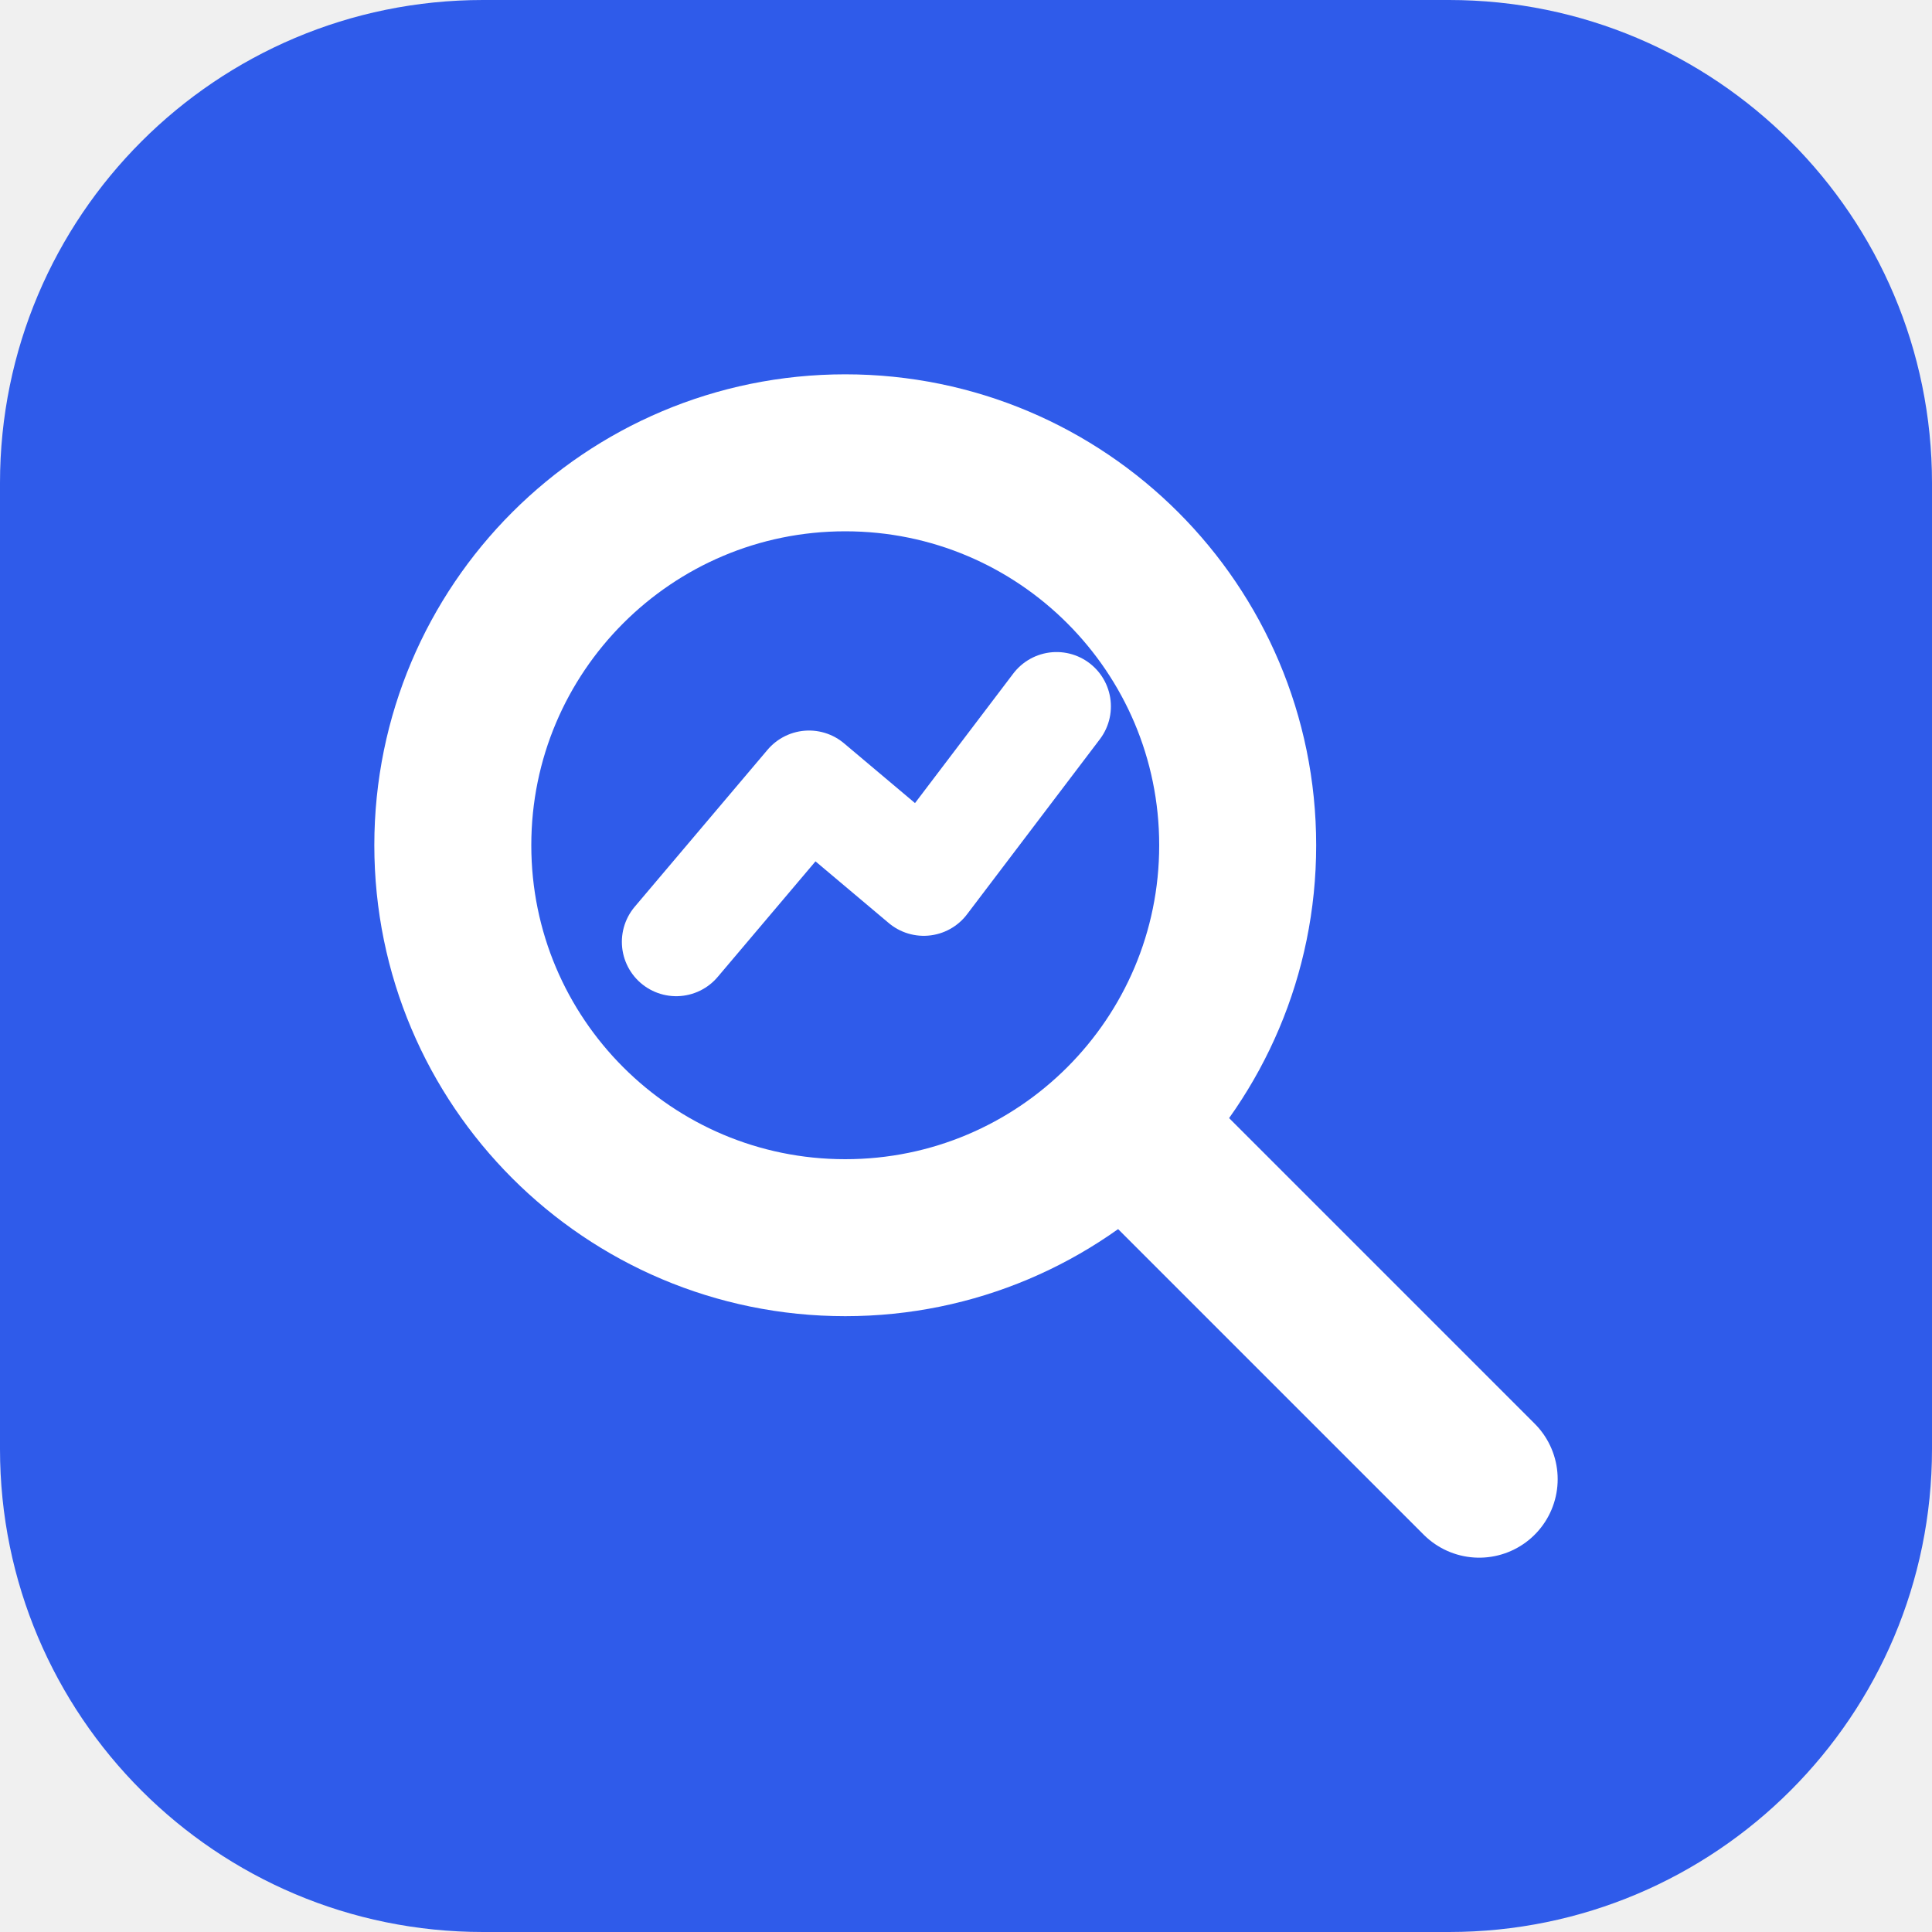
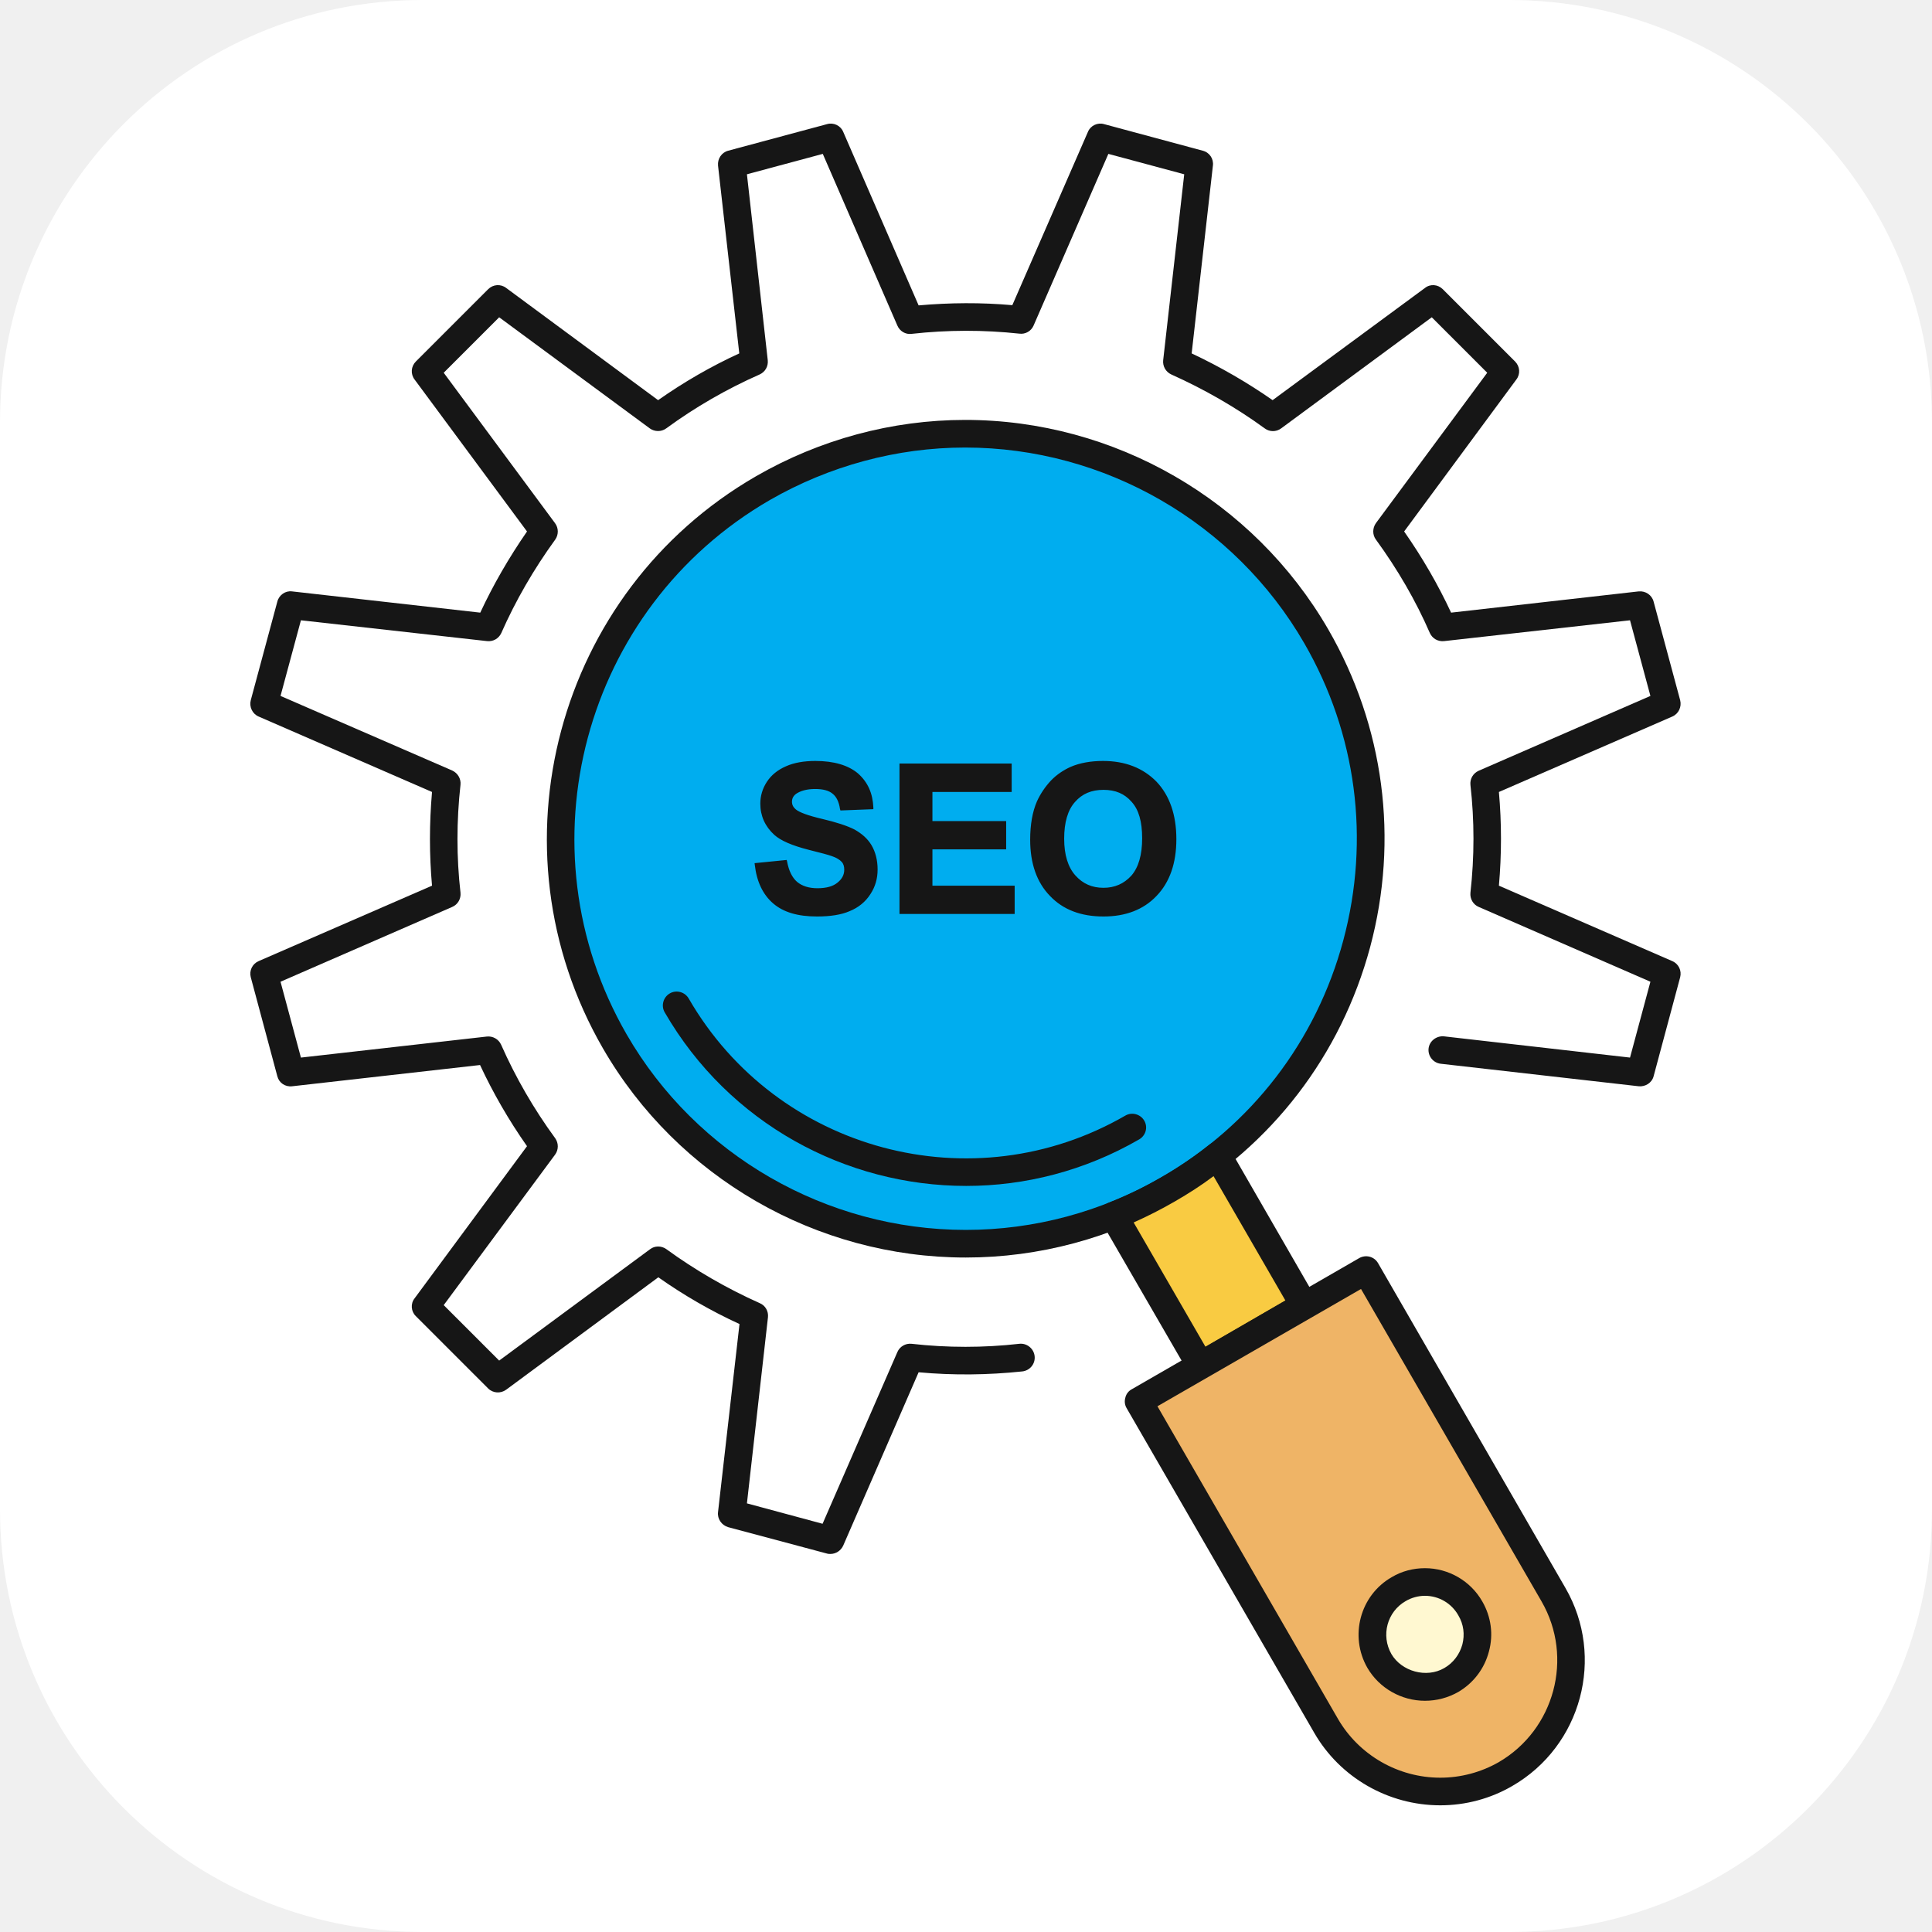
- <svg xmlns="http://www.w3.org/2000/svg" viewBox="0 0 32 32">
-   <rect width="32" height="32" rx="8" fill="#2f5bea" />
-   <circle cx="14" cy="14" r="6.5" fill="none" stroke="#fff" stroke-width="2.6" />
-   <path d="m19 19 5.5 5.5" stroke="#fff" stroke-width="2.6" stroke-linecap="round" />
-   <path d="M11.2 15.6 13.4 13l1.9 1.6 2.2-2.9" fill="none" stroke="#fff" stroke-width="1.8" stroke-linecap="round" stroke-linejoin="round" />
+ <svg xmlns="http://www.w3.org/2000/svg" width="64" height="64" viewBox="0 0 64 64">
+   <rect width="64" height="64" rx="14" fill="#fff" />
+   <svg x="3" y="3" width="58" height="58" viewBox="358.9 139.2 82.4 82.4">
+     <path fill="#161616" d="M393.72 208.07C393.67 208.07 393.61 208.07 393.55 208.05L388.91 206.81C388.6 206.72 388.39 206.42 388.43 206.1L389.44 197.25C388.09 196.63 386.81 195.89 385.62 195.05L378.46 200.34C378.2 200.53 377.84 200.51 377.61 200.28L374.21 196.88C373.98 196.66 373.95 196.29 374.15 196.04L379.44 188.88C378.59 187.67 377.85 186.39 377.23 185.06L368.39 186.06C368.06 186.1 367.77 185.9 367.69 185.59L366.44 180.93C366.36 180.62 366.51 180.3 366.81 180.17L374.97 176.62C374.84 175.17 374.84 173.69 374.97 172.21L366.81 168.66C366.51 168.53 366.36 168.2 366.44 167.89L367.69 163.25C367.77 162.94 368.07 162.73 368.38 162.77L377.24 163.77C377.85 162.46 378.59 161.18 379.44 159.95L374.15 152.8C373.95 152.54 373.98 152.18 374.21 151.95L377.61 148.55C377.84 148.32 378.2 148.29 378.46 148.49L385.61 153.77C386.82 152.92 388.1 152.18 389.43 151.57L388.43 142.73C388.4 142.41 388.6 142.11 388.91 142.03L393.56 140.78C393.87 140.69 394.2 140.85 394.32 141.14L397.87 149.31C399.35 149.18 400.82 149.17 402.28 149.3L405.84 141.14C405.96 140.85 406.29 140.69 406.6 140.78L411.24 142.03C411.56 142.11 411.76 142.41 411.72 142.73L410.72 151.57C412.06 152.2 413.34 152.94 414.53 153.77L421.7 148.49C421.95 148.29 422.31 148.32 422.54 148.55L425.94 151.95C426.17 152.18 426.2 152.54 426 152.8L420.72 159.95C421.58 161.18 422.32 162.46 422.93 163.77L431.76 162.77C432.08 162.74 432.38 162.94 432.46 163.25L433.71 167.89C433.79 168.2 433.64 168.53 433.34 168.66L425.18 172.21C425.31 173.67 425.31 175.15 425.18 176.62L433.34 180.17C433.64 180.3 433.79 180.62 433.71 180.93L432.46 185.59C432.38 185.9 432.07 186.09 431.76 186.06L422.44 185C422.09 184.96 421.83 184.64 421.87 184.28C421.91 183.93 422.24 183.68 422.59 183.71L431.35 184.71L432.31 181.14L424.23 177.62C423.97 177.51 423.81 177.24 423.84 176.95C424.03 175.26 424.03 173.55 423.84 171.88C423.81 171.6 423.96 171.33 424.23 171.21L432.31 167.69L431.35 164.13L422.6 165.11C422.31 165.14 422.05 164.99 421.93 164.73C421.27 163.21 420.41 161.73 419.39 160.33C419.22 160.1 419.23 159.79 419.39 159.56L424.63 152.48L422.02 149.87L414.93 155.1C414.7 155.27 414.39 155.27 414.16 155.1C412.8 154.11 411.32 153.26 409.76 152.56C409.5 152.44 409.35 152.17 409.38 151.89L410.37 143.14L406.8 142.18L403.28 150.26C403.17 150.52 402.89 150.68 402.61 150.64C400.94 150.46 399.24 150.46 397.54 150.65C397.25 150.69 396.98 150.52 396.87 150.26L393.36 142.18L389.79 143.14L390.77 151.89C390.8 152.18 390.65 152.44 390.39 152.56C388.85 153.24 387.37 154.09 385.99 155.1C385.76 155.27 385.44 155.26 385.22 155.1L378.13 149.87L375.52 152.48L380.76 159.56C380.93 159.79 380.93 160.1 380.77 160.33C379.76 161.72 378.9 163.21 378.23 164.73C378.11 164.99 377.85 165.14 377.56 165.11L368.8 164.13L367.84 167.69L375.92 171.2C376.18 171.32 376.34 171.59 376.31 171.87C376.12 173.58 376.12 175.29 376.31 176.95C376.34 177.24 376.18 177.51 375.92 177.62L367.84 181.14L368.8 184.71L377.55 183.72C377.83 183.69 378.1 183.84 378.22 184.1C378.9 185.64 379.76 187.13 380.77 188.51C380.93 188.74 380.93 189.05 380.76 189.28L375.52 196.36L378.13 198.97L385.23 193.73C385.45 193.56 385.76 193.56 385.99 193.72C387.35 194.71 388.83 195.57 390.4 196.27C390.66 196.38 390.81 196.65 390.78 196.93L389.79 205.69L393.35 206.65L396.87 198.57C396.98 198.31 397.25 198.15 397.54 198.18C399.22 198.37 400.93 198.37 402.61 198.18C402.96 198.14 403.29 198.4 403.33 198.76C403.37 199.12 403.11 199.44 402.75 199.48C401.14 199.65 399.5 199.67 397.87 199.52L394.32 207.68C394.21 207.92 393.97 208.07 393.72 208.07Z" />
+     <path fill="#00adef" d="M390.55 157.91C399.66 152.65 411.32 155.77 416.58 164.89C421.85 174 418.72 185.66 409.61 190.92C400.49 196.18 388.83 193.06 383.57 183.94C378.31 174.83 381.43 163.18 390.55 157.91Z" />
+     <path fill="#161616" d="M400.06 156C396.85 156 393.67 156.86 390.87 158.47C382.08 163.55 379.06 174.83 384.13 183.62C387.41 189.3 393.53 192.82 400.09 192.82C403.31 192.82 406.48 191.97 409.28 190.35C413.54 187.9 416.59 183.93 417.86 179.18C419.13 174.43 418.48 169.47 416.02 165.21C412.74 159.53 406.62 156 400.06 156ZM400.09 194.12C393.06 194.12 386.52 190.35 383.01 184.27C377.58 174.86 380.81 162.78 390.22 157.35C393.22 155.62 396.62 154.7 400.06 154.7C407.09 154.7 413.63 158.48 417.15 164.56C419.78 169.12 420.48 174.43 419.12 179.51C417.75 184.6 414.49 188.85 409.93 191.48C406.94 193.21 403.53 194.12 400.09 194.12Z" />
+     <path fill="#f9cb42" d="M411.95 189.32L416.02 196.38L411.13 199.21L407.05 192.15C407.93 191.81 408.77 191.4 409.61 190.92C410.44 190.44 411.22 189.91 411.95 189.32Z" />
+     <path fill="#161616" d="M407.99 192.47L411.37 198.32L415.13 196.14L411.75 190.29C411.18 190.72 410.57 191.11 409.93 191.48C409.29 191.85 408.64 192.18 407.99 192.47ZM411.13 199.86C411.07 199.86 411.02 199.85 410.96 199.84C410.8 199.79 410.65 199.68 410.57 199.53L406.49 192.48C406.4 192.31 406.38 192.11 406.44 191.94C406.5 191.76 406.64 191.61 406.82 191.54C407.65 191.22 408.47 190.82 409.28 190.35C410.09 189.89 410.85 189.37 411.54 188.82C411.69 188.7 411.88 188.65 412.07 188.69C412.25 188.72 412.42 188.84 412.51 189L416.58 196.06C416.76 196.37 416.65 196.76 416.34 196.94L411.46 199.77C411.36 199.83 411.24 199.86 411.13 199.86Z" />
+     <path fill="#efb466" d="M425.49 218.43L425.49 218.43C428.43 216.73 429.45 212.94 427.75 209.99L418.93 194.71L408.22 200.88L417.05 216.17C418.75 219.11 422.54 220.13 425.49 218.43Z" />
+     <path fill="#161616" d="M409.11 201.12L417.61 215.84C418.6 217.54 420.44 218.6 422.42 218.6C423.38 218.6 424.33 218.35 425.17 217.87C427.8 216.34 428.71 212.95 427.19 210.31L418.69 195.6L409.11 201.12ZM422.42 219.9L422.42 219.9C419.97 219.9 417.7 218.59 416.49 216.49L407.66 201.21C407.57 201.06 407.55 200.88 407.6 200.71C407.64 200.54 407.75 200.4 407.9 200.32L418.6 194.15C418.91 193.97 419.31 194.07 419.49 194.38L428.31 209.67C430.19 212.92 429.07 217.11 425.81 218.99C424.78 219.59 423.61 219.9 422.42 219.9Z" />
+     <path fill="#fff8d1" d="M420.46 209.72C421.65 209.04 423.16 209.44 423.83 210.63C424.52 211.81 424.12 213.32 422.93 214.01C421.75 214.68 420.24 214.28 419.55 213.1C418.88 211.91 419.28 210.4 420.46 209.72Z" />
+     <path fill="#161616" d="M421.7 210.04C421.38 210.04 421.06 210.13 420.79 210.29C419.92 210.79 419.62 211.9 420.12 212.78C420.6 213.6 421.77 213.93 422.61 213.44C423.03 213.2 423.33 212.8 423.46 212.33C423.58 211.86 423.52 211.38 423.27 210.96C422.95 210.39 422.35 210.04 421.7 210.04ZM421.7 214.98C420.59 214.98 419.55 214.39 418.99 213.43C418.13 211.93 418.65 210.01 420.14 209.16C420.61 208.88 421.15 208.74 421.7 208.74C422.81 208.74 423.85 209.34 424.4 210.31C424.81 211.02 424.93 211.86 424.71 212.66C424.5 213.47 423.98 214.15 423.26 214.57C422.78 214.84 422.25 214.98 421.7 214.98ZM390.24 175.63L391.6 175.5C391.69 175.95 391.85 176.28 392.1 176.5C392.35 176.71 392.68 176.82 393.11 176.82C393.55 176.82 393.89 176.73 394.11 176.53C394.34 176.35 394.45 176.12 394.45 175.87C394.45 175.7 394.41 175.56 394.32 175.45C394.22 175.34 394.05 175.23 393.82 175.15C393.65 175.1 393.28 174.99 392.7 174.85C391.96 174.66 391.43 174.43 391.14 174.17C390.71 173.78 390.5 173.31 390.5 172.76C390.5 172.41 390.6 172.08 390.8 171.78C391 171.47 391.28 171.24 391.66 171.07C392.03 170.91 392.48 170.83 393.01 170.83C393.88 170.83 394.53 171.03 394.97 171.41C395.41 171.79 395.63 172.3 395.66 172.95L394.25 173C394.19 172.64 394.07 172.38 393.87 172.23C393.68 172.07 393.39 171.99 393 171.99C392.59 171.99 392.28 172.07 392.06 172.24C391.9 172.35 391.83 172.49 391.83 172.67C391.83 172.83 391.9 172.98 392.04 173.09C392.22 173.25 392.64 173.4 393.32 173.56C394 173.71 394.5 173.88 394.82 174.05C395.14 174.23 395.4 174.46 395.58 174.76C395.76 175.05 395.86 175.43 395.86 175.86C395.86 176.26 395.75 176.63 395.53 176.98C395.31 177.32 395 177.58 394.59 177.74C394.19 177.91 393.69 177.99 393.09 177.99C392.22 177.99 391.55 177.8 391.08 177.4C390.61 176.99 390.33 176.4 390.24 175.63ZM397.05 177.87L397.05 170.95L402.17 170.95L402.17 172.12L398.44 172.12L398.44 173.66L401.91 173.66L401.91 174.83L398.44 174.83L398.44 176.7L402.31 176.7L402.31 177.87L397.05 177.87ZM403.2 174.46C403.2 173.75 403.31 173.16 403.52 172.68C403.68 172.32 403.89 172.01 404.16 171.73C404.44 171.45 404.74 171.24 405.06 171.1C405.49 170.92 405.99 170.83 406.55 170.83C407.57 170.83 408.38 171.15 409 171.78C409.61 172.41 409.92 173.29 409.92 174.43C409.92 175.54 409.61 176.42 409.01 177.05C408.4 177.68 407.59 177.99 406.57 177.99C405.54 177.99 404.72 177.69 404.11 177.06C403.51 176.43 403.2 175.56 403.2 174.46ZM404.64 174.41C404.64 175.19 404.82 175.79 405.19 176.19C405.55 176.6 406.01 176.8 406.57 176.8C407.13 176.8 407.58 176.6 407.94 176.2C408.3 175.8 408.48 175.19 408.48 174.39C408.48 173.59 408.31 173 407.95 172.62C407.6 172.22 407.14 172.03 406.57 172.03C405.99 172.03 405.52 172.23 405.17 172.62C404.82 173.02 404.64 173.61 404.64 174.41M406.57 172.11C406.01 172.11 405.57 172.29 405.23 172.68C404.89 173.06 404.72 173.64 404.72 174.41C404.72 175.17 404.9 175.75 405.25 176.14C405.6 176.53 406.03 176.72 406.57 176.72C407.1 176.72 407.53 176.53 407.88 176.15C408.22 175.76 408.39 175.17 408.39 174.39C408.39 173.6 408.23 173.04 407.89 172.67C407.56 172.29 407.13 172.11 406.57 172.11ZM406.57 176.88C405.99 176.88 405.5 176.67 405.13 176.25C404.75 175.83 404.56 175.21 404.56 174.41C404.56 173.58 404.74 172.98 405.11 172.57C405.48 172.16 405.97 171.94 406.57 171.94C407.17 171.94 407.65 172.15 408.01 172.56C408.38 172.96 408.56 173.56 408.56 174.39C408.56 175.21 408.37 175.84 408 176.26C407.61 176.68 407.15 176.88 406.57 176.88ZM397.13 177.79L402.23 177.79L402.23 176.78L398.36 176.78L398.36 174.75L401.83 174.75L401.83 173.74L398.36 173.74L398.36 172.04L402.08 172.04L402.08 171.03L397.13 171.03L397.13 177.79ZM402.39 177.95L396.97 177.95L396.97 170.87L402.25 170.87L402.25 172.21L398.52 172.21L398.52 173.58L401.99 173.58L401.99 174.91L398.52 174.91L398.52 176.62L402.39 176.62L402.39 177.95ZM390.33 175.7C390.43 176.41 390.7 176.96 391.13 177.34C391.58 177.72 392.22 177.91 393.09 177.91C393.69 177.91 394.18 177.83 394.56 177.67C394.95 177.51 395.25 177.27 395.46 176.93C395.67 176.6 395.78 176.25 395.78 175.86C395.78 175.45 395.69 175.09 395.52 174.8C395.35 174.53 395.1 174.3 394.78 174.13C394.44 173.95 393.93 173.78 393.3 173.64C392.59 173.47 392.17 173.31 391.99 173.15C391.83 173.03 391.75 172.86 391.75 172.67C391.75 172.47 391.83 172.3 392.01 172.17C392.26 171.99 392.59 171.9 393 171.9C393.41 171.9 393.72 171.99 393.93 172.16C394.12 172.32 394.25 172.57 394.32 172.91L395.57 172.87C395.53 172.28 395.32 171.82 394.92 171.47C394.49 171.1 393.85 170.91 393.01 170.91C392.5 170.91 392.06 170.99 391.69 171.15C391.33 171.3 391.06 171.52 390.86 171.82C390.67 172.11 390.58 172.43 390.58 172.76C390.58 173.29 390.78 173.73 391.19 174.11C391.47 174.36 391.98 174.58 392.72 174.78C393.44 174.94 393.76 175.05 393.84 175.07C394.08 175.16 394.27 175.27 394.38 175.4C394.49 175.52 394.54 175.67 394.54 175.87C394.54 176.15 394.41 176.4 394.17 176.6C393.93 176.8 393.57 176.9 393.11 176.9C392.68 176.9 392.32 176.79 392.04 176.56C391.8 176.35 391.63 176.03 391.53 175.59L390.33 175.7ZM393.09 178.07C392.18 178.07 391.51 177.87 391.03 177.46C390.54 177.04 390.25 176.43 390.16 175.64L390.15 175.56L391.66 175.41L391.68 175.48C391.76 175.92 391.92 176.24 392.15 176.44C392.39 176.64 392.71 176.74 393.11 176.74C393.53 176.74 393.85 176.65 394.06 176.47C394.27 176.3 394.37 176.1 394.37 175.87C394.37 175.72 394.34 175.6 394.25 175.5C394.16 175.4 394 175.3 393.79 175.23C393.63 175.17 393.25 175.07 392.69 174.93C391.91 174.73 391.38 174.5 391.08 174.23C390.64 173.83 390.42 173.33 390.42 172.76C390.42 172.4 390.52 172.05 390.73 171.73C390.94 171.41 391.24 171.17 391.63 171C392.01 170.83 392.48 170.75 393.01 170.75C393.88 170.75 394.56 170.95 395.02 171.34C395.48 171.75 395.71 172.27 395.74 172.94L395.74 173.02L394.19 173.08L394.17 173.01C394.12 172.67 394 172.43 393.82 172.29C393.64 172.14 393.37 172.07 393 172.07C392.62 172.07 392.32 172.15 392.1 172.3C391.97 172.4 391.91 172.52 391.91 172.67C391.91 172.81 391.97 172.93 392.09 173.03C392.26 173.17 392.66 173.32 393.34 173.48C393.98 173.63 394.51 173.8 394.86 173.98C395.21 174.18 395.47 174.41 395.65 174.71C395.84 175.03 395.94 175.42 395.94 175.86C395.94 176.29 395.83 176.67 395.6 177.02C395.37 177.38 395.04 177.65 394.62 177.82C394.23 177.99 393.71 178.07 393.09 178.07ZM406.55 170.91C406 170.91 405.51 171 405.09 171.18C404.76 171.32 404.48 171.52 404.22 171.78C403.96 172.06 403.75 172.36 403.59 172.71C403.38 173.18 403.28 173.77 403.28 174.46C403.28 175.53 403.58 176.39 404.17 177C404.75 177.61 405.56 177.91 406.57 177.91C407.56 177.91 408.36 177.6 408.95 176.99C409.54 176.38 409.84 175.52 409.84 174.43C409.84 173.31 409.55 172.46 408.94 171.83C408.34 171.22 407.54 170.91 406.55 170.91ZM406.57 178.07C405.51 178.07 404.67 177.75 404.06 177.11C403.43 176.47 403.12 175.57 403.12 174.46C403.12 173.74 403.23 173.13 403.44 172.65C403.61 172.28 403.83 171.96 404.1 171.67C404.37 171.39 404.69 171.18 405.02 171.03C405.46 170.84 405.98 170.75 406.55 170.75C407.59 170.75 408.43 171.08 409.06 171.72C409.68 172.37 410 173.28 410 174.43C410 175.56 409.69 176.46 409.06 177.11C408.45 177.75 407.61 178.07 406.57 178.07ZM400.11 190.75C394.45 190.75 388.95 187.82 385.92 182.58C385.74 182.27 385.85 181.87 386.16 181.69C386.47 181.51 386.87 181.62 387.05 181.93C391.2 189.12 400.42 191.59 407.6 187.44C407.91 187.26 408.31 187.37 408.49 187.68C408.67 187.99 408.56 188.38 408.25 188.56C405.69 190.04 402.88 190.75 400.11 190.75Z" />
+   </svg>
</svg>
